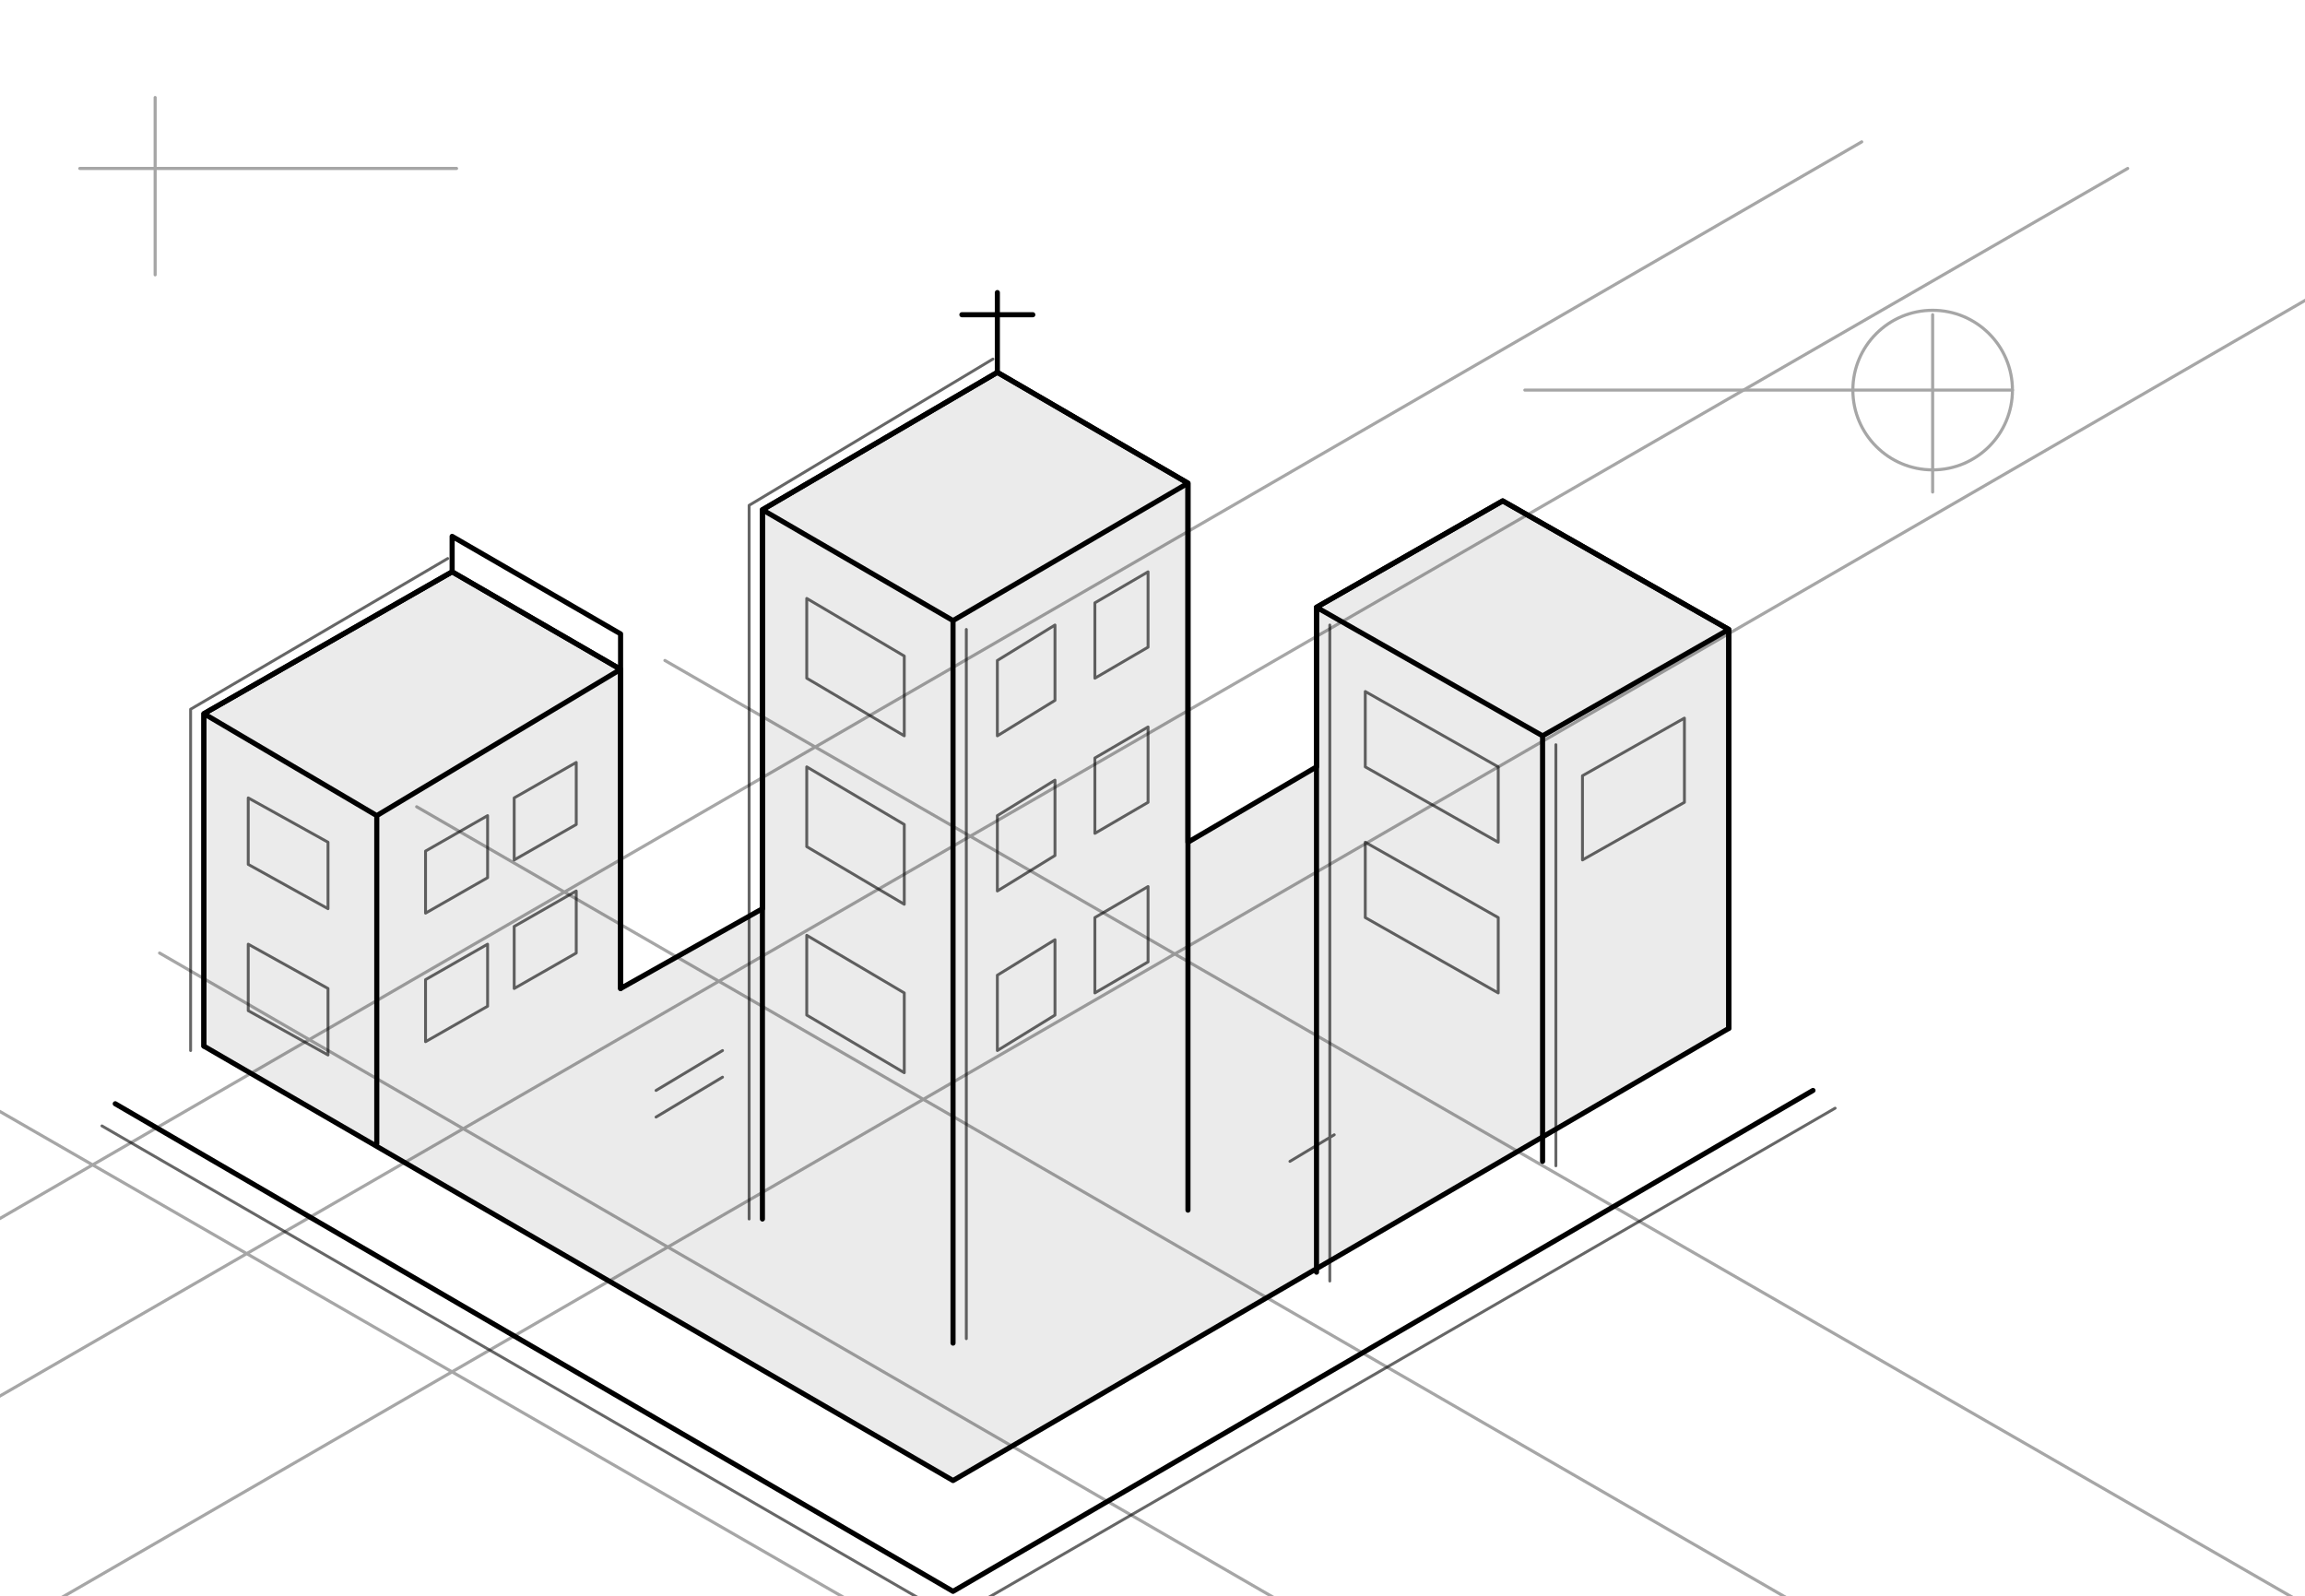
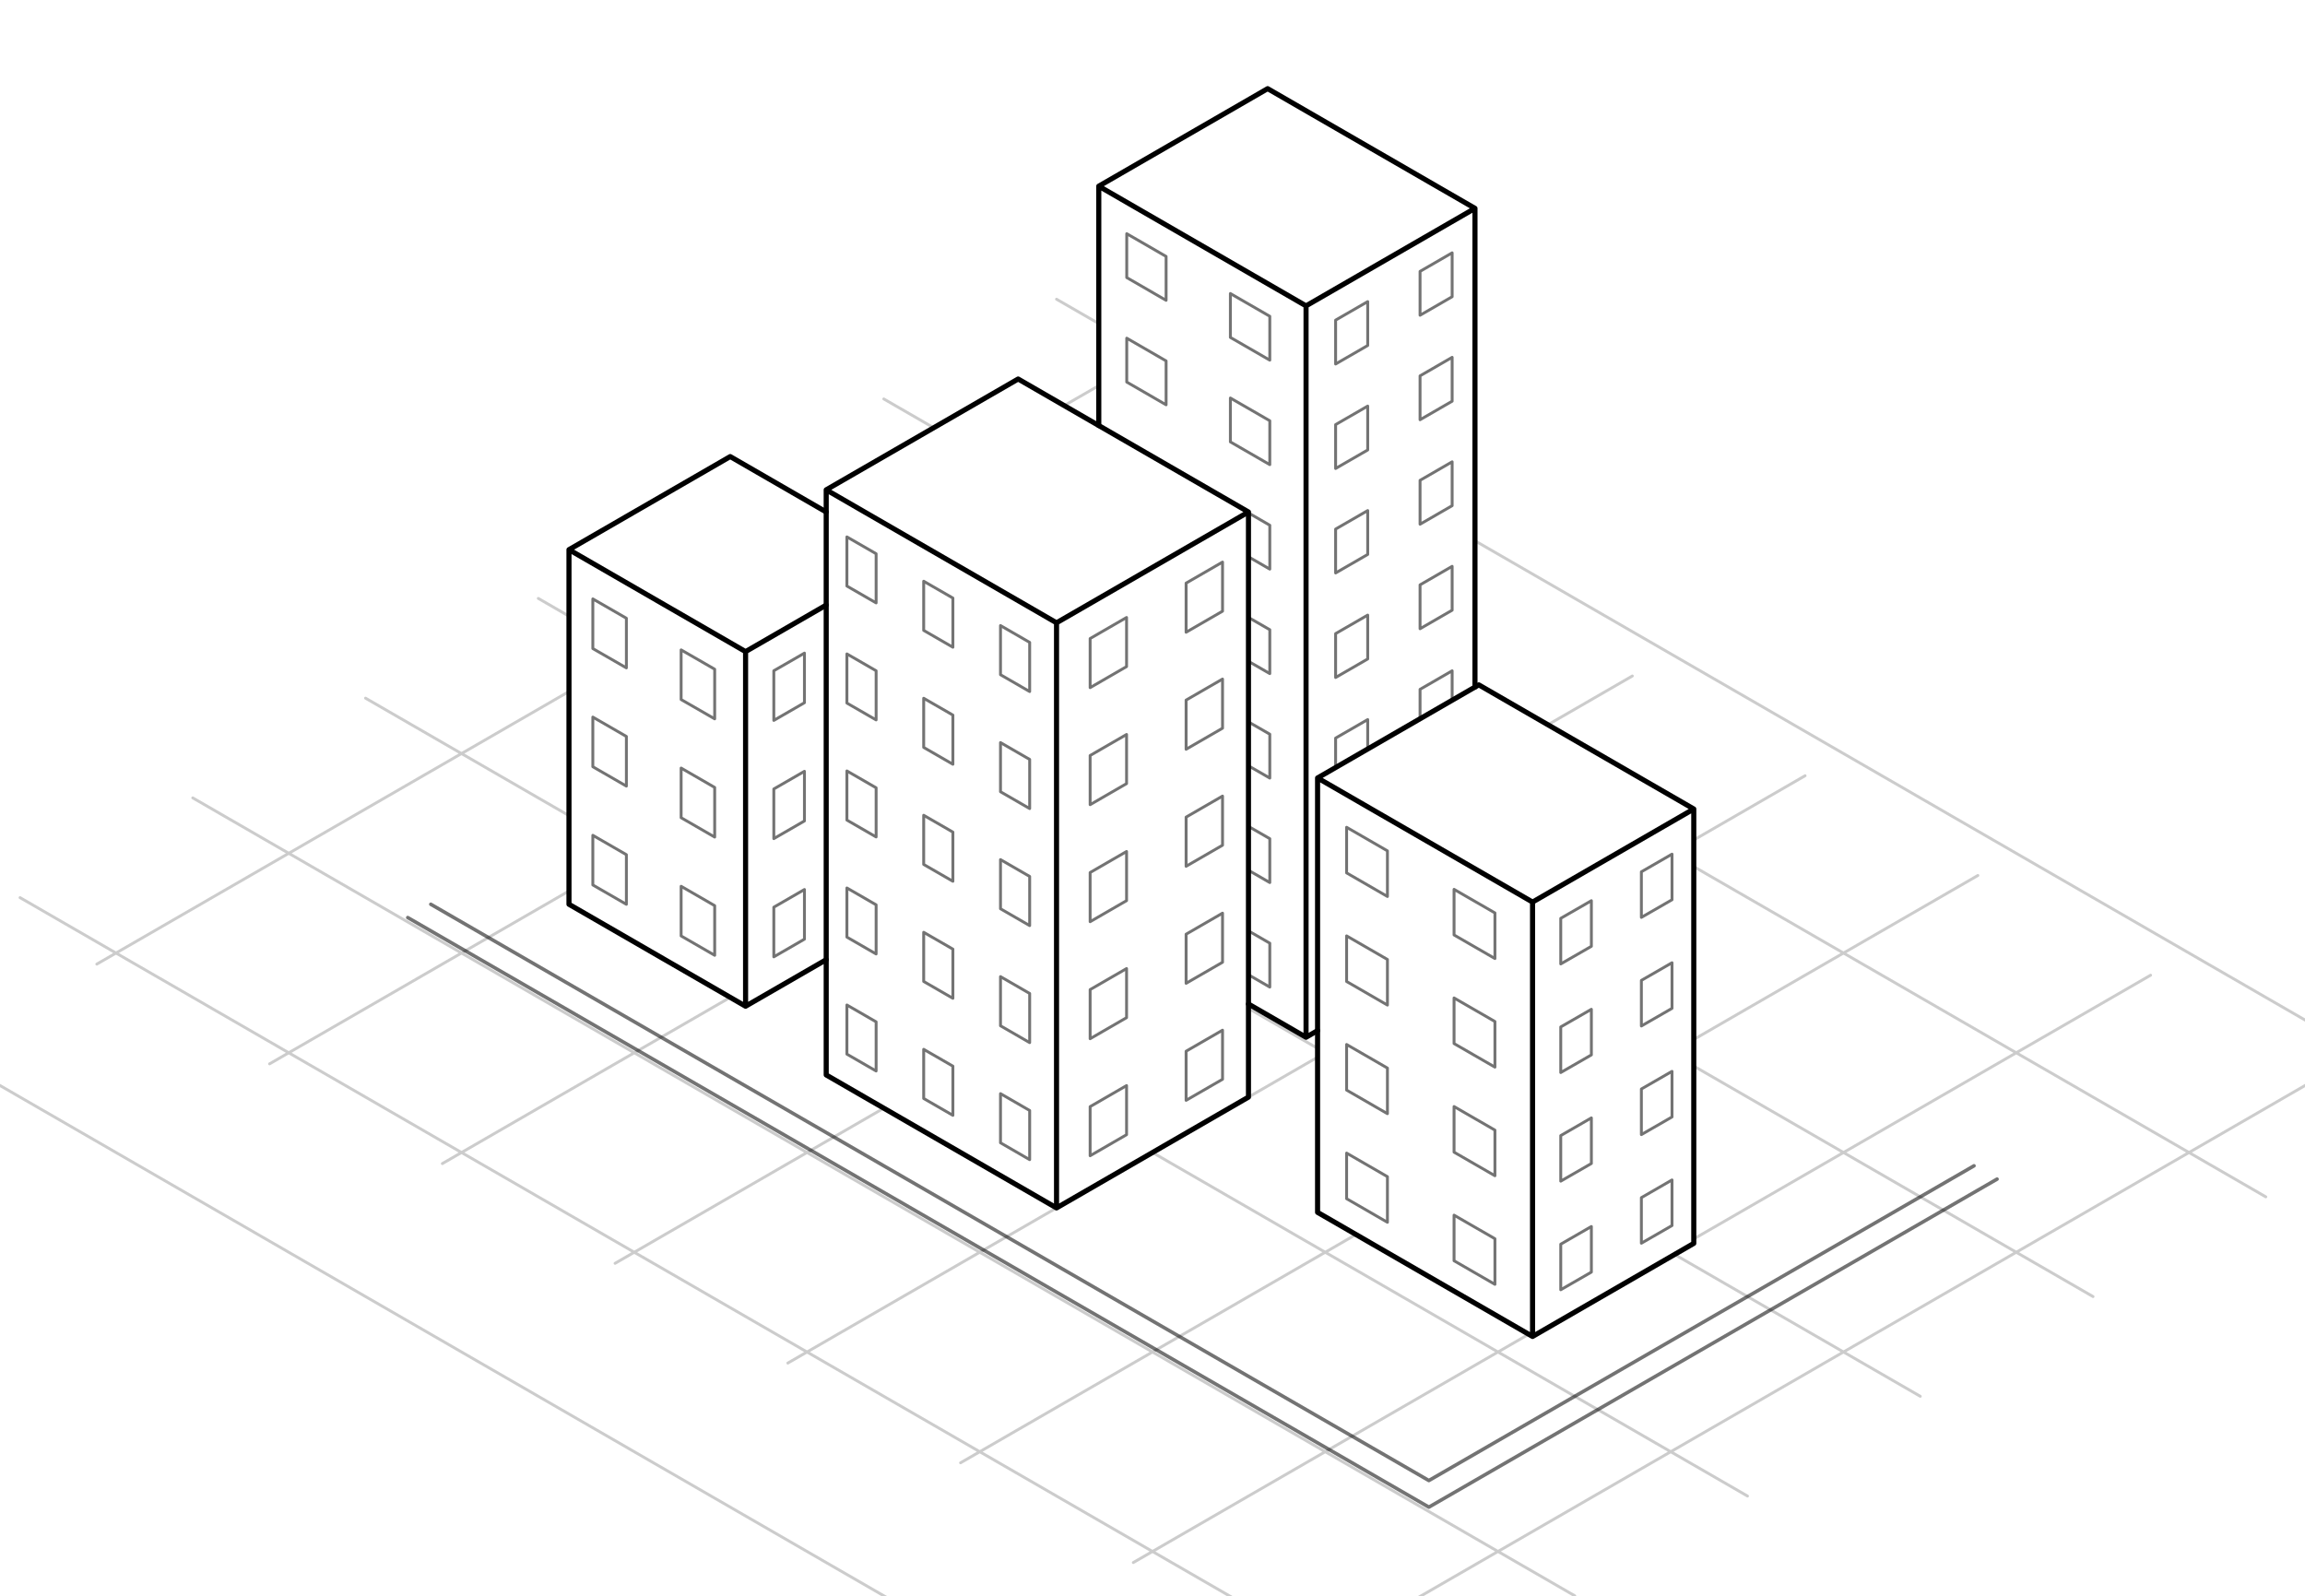
<svg xmlns="http://www.w3.org/2000/svg" viewBox="0 0 520 360" fill="none" stroke="currentColor" stroke-width="1.15" stroke-linecap="round" stroke-linejoin="round">
-   <g class="survey-lines" opacity=".35" stroke-width=".7">
-     <path d="M-40 298 420 32M-40 338 480 38M-20 380 530 62M-10 245 280 412M36 215 380 414M94 182 520 428M150 149 560 385" />
-     <path d="M18 38h85m-68-16v40M344 88h110m-18-17v40" />
-     <circle cx="436" cy="88" r="18" />
+   <g class="survey-lines" opacity=".2" stroke-width=".65">
+     <path d="M247.88 87L240.08 91.5 M128.36 156L21.84 217.5 M238.35 67.5L247.88 73 M332.75 122L550.12 247.5 M128.36 201L60.81 240 M199.38 90L210.64 96.5 M382.11 195.5L511.15 270 M164.74 225L99.79 262.5 M382.11 240.5L472.18 292.5 M368.25 152.5L349.2 163.5 M199.38 250L138.76 285 M121.44 135L128.36 139 M281.65 227.5L297.24 236.5 M377.78 283L433.21 315 M407.22 175L382.11 189.5 M297.24 238.5L281.65 247.5 M281.65 247.5L177.73 307.5 M82.46 157.5L128.36 184 M185.52 217L186.39 217.5 M260 260L394.23 337.5 M446.2 197.5L382.11 234.5 M305.9 278.5L216.7 330 M43.49 180L355.26 360 M485.17 220L382.11 279.5 M344.87 301L255.67 352.5 M4.52 202.5L316.29 382.5 M524.14 242.5L294.64 375 M-34.45 225L277.32 405" />
  </g>
-   <g class="city-buildings" transform="translate(30 50)">
-     <path class="sketch-wash" fill="currentColor" fill-opacity=".08" d="m16 186 0-75 56-32 38 22v72l32-18V65l53-31 43 25v81l29-17V87l42-24 51 29v90l-175 102Z" />
-     <path d="m16 186 0-75 56-32 38 22v72M16 111l39 23 55-33M55 134v74M72 79v-8l38 22v8M142 225V65l53-31 43 25v164M142 65l43 25 53-31M185 90v163M195 34V16m-8 5h16M267 237V87l42-24 51 29v90M267 87l51 29 42-24M318 116v96M-4 199l189 110 194-113" />
-     <path class="pencil-detail" opacity=".6" stroke-width=".65" d="m26 130 18 10v15l-18-10Zm0 33 18 10v15l-18-10Zm40-21 14-8v14l-14 8Zm20-12 14-8v14l-14 8Zm-20 41 14-8v14l-14 8Zm20-12 14-8v14l-14 8ZM152 85l22 13v18l-22-13Zm0 38 22 13v18l-22-13Zm0 38 22 13v18l-22-13Zm43-62 13-8v17l-13 8Zm22-13 12-7v17l-12 7Zm-22 48 13-8v17l-13 8Zm22-13 12-7v17l-12 7Zm-22 49 13-8v17l-13 8Zm22-13 12-7v17l-12 7Zm61-51 30 17v17l-30-17Zm0 34 30 17v17l-30-17Zm49-15 23-13v19l-23 13Z" />
-     <path class="pencil-detail" opacity=".6" stroke-width=".65" d="M13 187v-77l58-34M139 225V64l55-33M188 92v160M270 239V91M321 118v95M-7 204l192 111 199-115M118 196l15-9m-15 15 15-9m128 19 10-6" />
+   <g class="street" opacity=".55" stroke-width=".8">
+     <path d="M97.19 204L322.35 334 M322.35 334L445.33 263 M91.99 207L322.35 340 M322.35 340L450.53 266" />
+   </g>
+   <g data-building="left">
+     <path class="structure" d="M164.74 103L186.39 115.5 M186.39 136.5L168.2 147 M168.2 147L128.36 124 M128.36 124L164.74 103 M168.2 147L168.2 227 M128.36 124L128.36 204 M186.39 216.5L168.2 227 M168.2 227L128.36 204" />
+     <path class="windows" opacity=".55" stroke-width=".65" d="M133.74 199.64L141.31 204.01 M141.31 204.01L141.31 192.81 M141.31 192.81L133.74 188.44 M133.74 188.44L133.74 199.64 M153.66 211.14L161.23 215.51 M161.23 215.51L161.23 204.31 M161.23 204.31L153.66 199.94 M153.66 199.94L153.66 211.14 M133.74 172.97L141.31 177.34 M141.31 177.34L141.31 166.14 M141.31 166.14L133.74 161.77 M133.74 161.77L133.74 172.97 M153.66 184.47L161.23 188.84 M161.23 188.84L161.23 177.64 M161.23 177.64L153.66 173.27 M153.66 173.27L153.66 184.47 M133.74 146.31L141.31 150.67 M141.31 150.67L141.31 139.47 M141.31 139.47L133.74 135.11 M133.74 135.11L133.74 146.31 M153.66 157.81L161.23 162.17 M161.23 162.17L161.23 150.97 M161.23 150.97L153.66 146.61 M153.66 146.61L153.66 157.81 M181.48 211.87L174.57 215.86 M174.57 215.86L174.57 204.66 M174.57 204.66L181.48 200.67 M181.48 200.67L181.48 211.87 M181.48 185.2L174.57 189.19 M174.57 189.19L174.57 177.99 M174.57 177.99L181.48 174 M181.48 174L181.48 185.2 M181.48 158.53L174.57 162.52 M174.57 162.52L174.57 151.32 M174.57 151.32L181.48 147.34 M181.48 147.34L181.48 158.53" />
+   </g>
+   <g data-building="background-tower">
+     <path class="structure" d="M285.98 20L332.75 47 M332.75 47L294.64 69 M294.64 69L247.88 42 M247.88 42L285.98 20 M332.75 47L332.75 155 M294.64 69L294.64 234 M247.88 42L247.88 96 M297.24 232.5L294.64 234 M294.64 234L281.65 226.5" />
+     <path class="windows" opacity=".55" stroke-width=".65" d="M281.65 219.9L286.46 222.68 M286.46 222.68L286.46 212.78 M286.46 212.78L281.65 210 M281.65 196.33L286.46 199.1 M286.46 199.1L286.46 189.2 M286.46 189.2L281.65 186.43 M281.65 172.76L286.46 175.53 M286.46 175.53L286.46 165.63 M286.46 165.63L281.65 162.86 M281.65 149.19L286.46 151.96 M286.46 151.96L286.46 142.06 M286.46 142.06L281.65 139.29 M281.65 125.61L286.46 128.39 M286.46 128.39L286.46 118.49 M286.46 118.49L281.65 115.71 M254.19 86.19L263.07 91.32 M263.07 91.32L263.07 81.42 M263.07 81.42L254.19 76.29 M254.19 76.29L254.19 86.19 M277.57 99.69L286.46 104.82 M286.46 104.82L286.46 94.92 M286.46 94.92L277.57 89.79 M277.57 89.79L277.57 99.69 M254.19 62.62L263.07 67.75 M263.07 67.75L263.07 57.85 M263.07 57.85L254.19 52.72 M254.19 52.72L254.19 62.62 M277.57 76.12L286.46 81.25 M286.46 81.25L286.46 71.35 M286.46 71.35L277.57 66.22 M277.57 66.22L277.57 76.12 M320.36 162.15L320.36 155.51 M320.36 155.51L327.6 151.33 M327.6 151.33L327.6 157.97 M301.31 173.15L301.31 166.51 M301.31 166.51L308.55 162.33 M308.55 162.33L308.55 168.97 M327.6 137.66L320.36 141.84 M320.36 141.84L320.36 131.94 M320.36 131.94L327.6 127.76 M327.6 127.76L327.6 137.66 M308.55 148.66L301.31 152.84 M301.31 152.84L301.31 142.94 M301.31 142.94L308.55 138.76 M308.55 138.76L308.55 148.66 M327.6 114.08L320.36 118.26 M320.36 118.26L320.36 108.36 M320.36 108.36L327.6 104.18 M327.6 104.18L327.6 114.08 M308.55 125.08L301.31 129.26 M301.31 129.26L301.31 119.36 M301.31 119.36L308.55 115.18 M308.55 115.18L308.55 125.08 M327.6 90.51L320.36 94.69 M320.36 94.69L320.36 84.79 M320.36 84.79L327.6 80.61 M327.6 80.61L327.6 90.51 M308.55 101.51L301.31 105.69 M301.31 105.69L301.31 95.79 M301.31 95.79L308.55 91.61 M308.55 91.61L308.55 101.51 M327.6 66.94L320.36 71.12 M320.36 71.12L320.36 61.22 M320.36 61.22L327.6 57.04 M327.6 57.04L327.6 66.94 M308.55 77.94L301.31 82.12 M301.31 82.12L301.31 72.22 M301.31 72.22L308.55 68.04 M308.55 68.04L308.55 77.94" />
+   </g>
+   <g data-building="center">
+     <path class="structure" d="M229.69 85.5L281.65 115.5 M281.65 115.5L238.35 140.5 M238.35 140.5L186.39 110.5 M186.39 110.5L229.69 85.5 M281.65 115.5L281.65 247.5 M238.35 140.5L238.35 272.5 M186.39 110.5L186.39 242.5 M281.65 247.5L238.35 272.5 M238.35 272.5L186.39 242.5" />
+     <path class="windows" opacity=".55" stroke-width=".65" d="M191.06 237.81L197.65 241.61 M197.65 241.61L197.65 230.52 M197.65 230.52L191.06 226.72 M191.06 226.72L191.06 237.81 M208.38 247.81L214.97 251.61 M214.97 251.61L214.97 240.52 M214.97 240.52L208.38 236.72 M208.38 236.72L208.38 247.81 M225.71 257.81L232.29 261.61 M232.29 261.61L232.29 250.52 M232.29 250.52L225.71 246.72 M225.71 246.72L225.71 257.81 M191.06 211.41L197.65 215.21 M197.65 215.21L197.65 204.12 M197.65 204.12L191.06 200.32 M191.06 200.32L191.06 211.41 M208.38 221.41L214.97 225.21 M214.97 225.21L214.97 214.12 M214.97 214.12L208.38 210.32 M208.38 210.32L208.38 221.41 M225.71 231.41L232.29 235.21 M232.29 235.21L232.29 224.12 M232.29 224.12L225.71 220.32 M225.71 220.32L225.71 231.41 M191.06 185.01L197.65 188.81 M197.65 188.81L197.65 177.72 M197.65 177.72L191.06 173.92 M191.06 173.92L191.06 185.01 M208.38 195.01L214.97 198.81 M214.97 198.81L214.97 187.72 M214.97 187.72L208.38 183.92 M208.38 183.92L208.38 195.01 M225.71 205.01L232.29 208.81 M232.29 208.81L232.29 197.72 M232.29 197.72L225.71 193.92 M225.71 193.92L225.71 205.01 M191.06 158.61L197.65 162.41 M197.65 162.41L197.65 151.32 M197.65 151.32L191.06 147.52 M191.06 147.52L191.06 158.61 M208.38 168.61L214.97 172.41 M214.97 172.41L214.97 161.32 M214.97 161.32L208.38 157.52 M208.38 157.52L208.38 168.61 M225.71 178.61L232.29 182.41 M232.29 182.41L232.29 171.32 M232.29 171.32L225.71 167.52 M225.71 167.52L225.71 178.61 M191.06 132.21L197.65 136.01 M197.65 136.01L197.65 124.92 M197.65 124.92L191.06 121.12 M191.06 121.12L191.06 132.21 M208.38 142.21L214.97 146.01 M214.97 146.01L214.97 134.92 M214.97 134.92L208.38 131.12 M208.38 131.12L208.38 142.21 M225.71 152.21L232.29 156.01 M232.29 156.01L232.29 144.92 M232.29 144.92L225.71 141.12 M225.71 141.12L225.71 152.21 M275.8 243.48L267.58 248.23 M267.58 248.23L267.58 237.15 M267.58 237.15L275.8 232.4 M275.8 232.4L275.8 243.48 M254.15 255.98L245.93 260.73 M245.93 260.73L245.93 249.65 M245.93 249.65L254.15 244.9 M254.15 244.9L254.15 255.98 M275.8 217.08L267.58 221.83 M267.58 221.83L267.58 210.75 M267.58 210.75L275.8 206 M275.8 206L275.8 217.08 M254.15 229.58L245.93 234.33 M245.93 234.33L245.93 223.25 M245.93 223.25L254.15 218.5 M254.15 218.5L254.15 229.58 M275.8 190.68L267.58 195.43 M267.58 195.43L267.58 184.34 M267.58 184.34L275.8 179.59 M275.8 179.59L275.8 190.68 M254.15 203.18L245.93 207.93 M245.93 207.93L245.93 196.84 M245.93 196.84L254.15 192.09 M254.15 192.09L254.15 203.18 M275.8 164.28L267.58 169.03 M267.58 169.03L267.58 157.94 M267.58 157.94L275.8 153.19 M275.8 153.19L275.8 164.28 M254.15 176.78L245.93 181.53 M245.93 181.53L245.93 170.44 M245.93 170.44L254.15 165.69 M254.15 165.69L254.15 176.78 M275.8 137.88L267.58 142.63 M267.58 142.63L267.58 131.55 M267.58 131.55L275.8 126.8 M275.8 126.8L275.8 137.88 M254.15 150.38L245.93 155.13 M245.93 155.13L245.93 144.05 M245.93 144.05L254.15 139.3 M254.15 139.3L254.15 150.38" />
+   </g>
+   <g data-building="right">
+     <path class="structure" d="M333.61 154.5L382.11 182.5 M382.11 182.5L345.74 203.5 M345.74 203.5L297.24 175.5 M297.24 175.5L333.61 154.5 M382.11 182.5L382.11 280.5 M345.74 203.5L345.74 301.5 M297.24 175.5L297.24 273.5 M382.11 280.5L345.74 301.5 M345.74 301.5L297.24 273.5" />
+     <path class="windows" opacity=".55" stroke-width=".65" d="M303.79 270.42L313 275.74 M313 275.74L313 265.45 M313 265.45L303.79 260.13 M303.79 260.13L303.79 270.42 M328.03 284.42L337.25 289.74 M337.25 289.74L337.25 279.45 M337.25 279.45L328.03 274.13 M328.03 274.13L328.03 284.42 M303.79 245.92L313 251.24 M313 251.24L313 240.95 M313 240.95L303.79 235.63 M303.79 235.63L303.79 245.92 M328.03 259.92L337.25 265.24 M337.25 265.24L337.25 254.95 M337.25 254.95L328.03 249.63 M328.03 249.63L328.03 259.92 M303.79 221.42L313 226.74 M313 226.74L313 216.45 M313 216.45L303.79 211.13 M303.79 211.13L303.79 221.42 M328.03 235.42L337.25 240.74 M337.25 240.74L337.25 230.45 M337.25 230.45L328.03 225.13 M328.03 225.13L328.03 235.42 M303.79 196.92L313 202.24 M313 202.24L313 191.95 M313 191.95L303.79 186.63 M303.79 186.63L303.79 196.92 M328.03 210.92L337.25 216.24 M337.25 216.24L337.25 205.95 M337.25 205.95L328.03 200.63 M328.03 200.63L328.03 210.92 M377.2 276.48L370.29 280.46 M370.29 280.46L370.29 270.18 M370.29 270.18L377.2 266.19 M377.2 266.19L377.2 276.48 M359.01 286.98L352.1 290.96 M352.1 290.96L352.1 280.68 M352.1 280.68L359.01 276.69 M359.01 276.69L359.01 286.98 M377.2 251.98L370.29 255.96 M370.29 255.96L370.29 245.67 M370.29 245.67L377.2 241.69 M377.2 241.69L377.2 251.98 M359.01 262.48L352.1 266.46 M352.1 266.46L352.1 256.18 M352.1 256.18L359.01 252.19 M359.01 252.19L359.01 262.48 M377.2 227.48L370.29 231.46 M370.29 231.46L370.29 221.17 M370.29 221.17L377.2 217.19 M377.2 217.19L377.2 227.48 M359.01 237.98L352.1 241.96 M352.1 241.96L352.1 231.67 M352.1 231.67L359.01 227.69 M359.01 227.69L359.01 237.98 M377.2 202.98L370.29 206.96 M370.29 206.96L370.29 196.67 M370.29 196.67L377.2 192.69 M377.2 192.69L377.2 202.98 M359.01 213.48L352.1 217.46 M352.1 217.46L352.1 207.17 M352.1 207.17L359.01 203.19 M359.01 203.19L359.01 213.48" />
  </g>
</svg>
